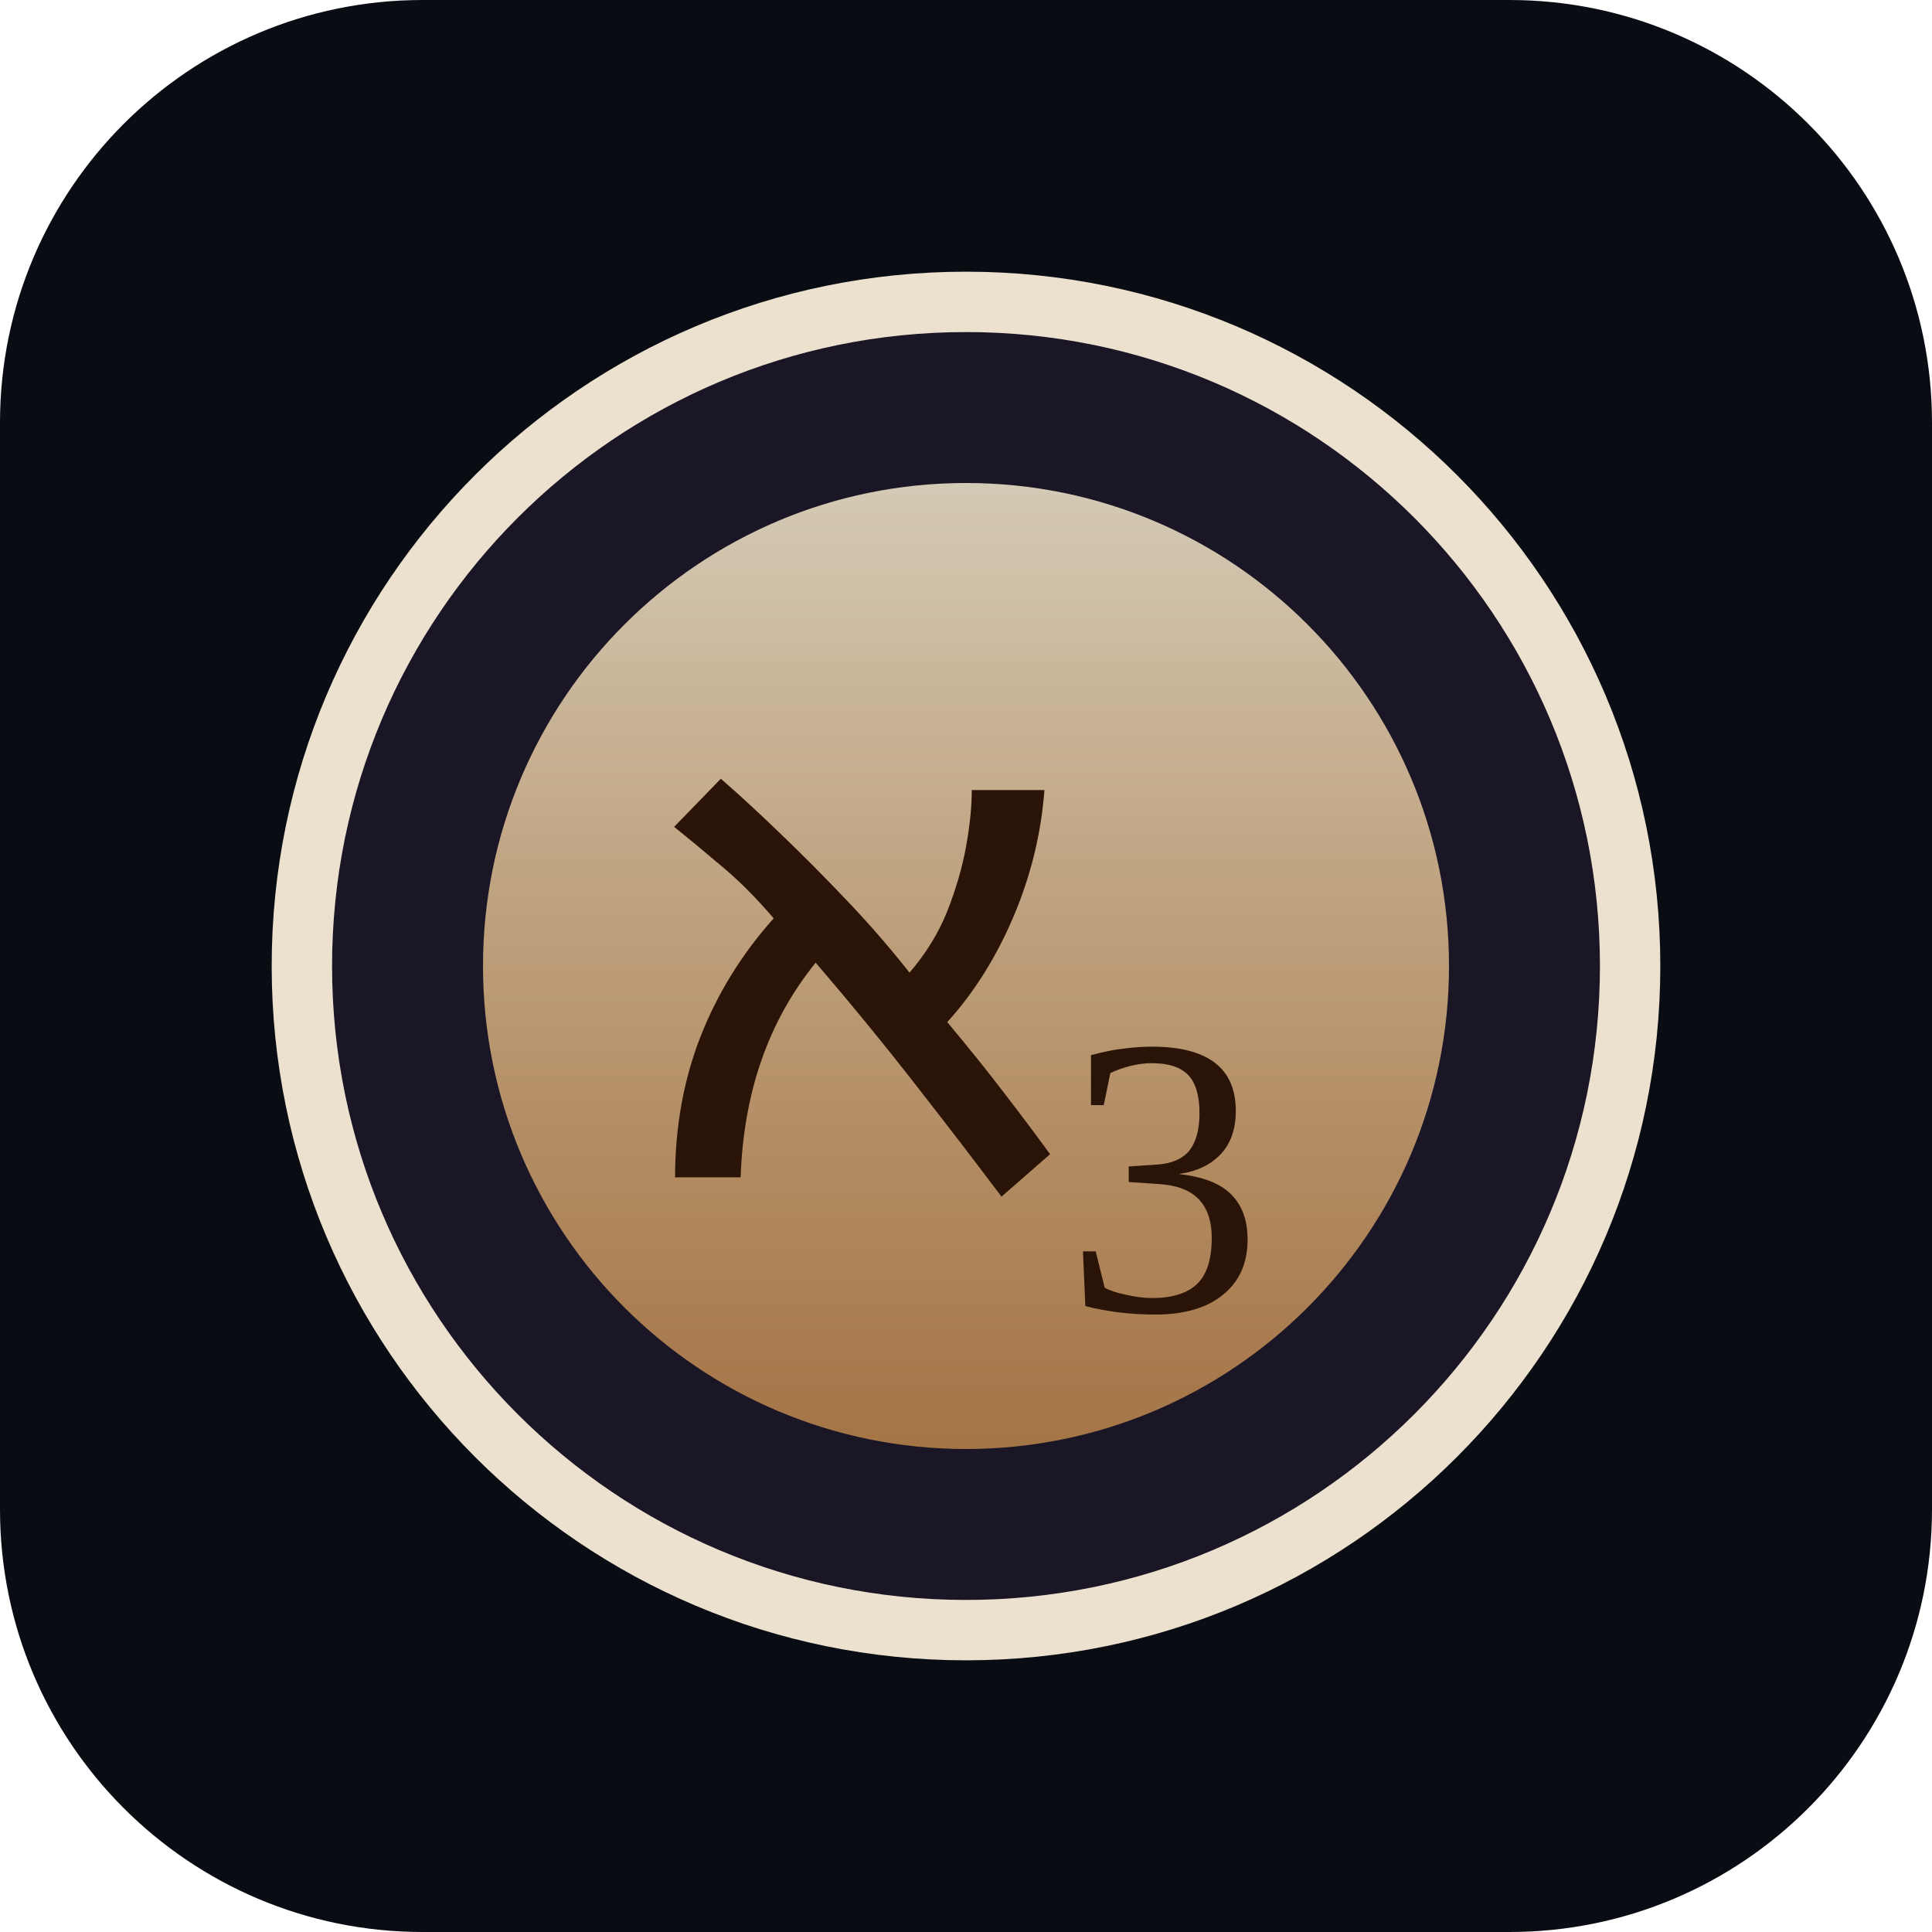
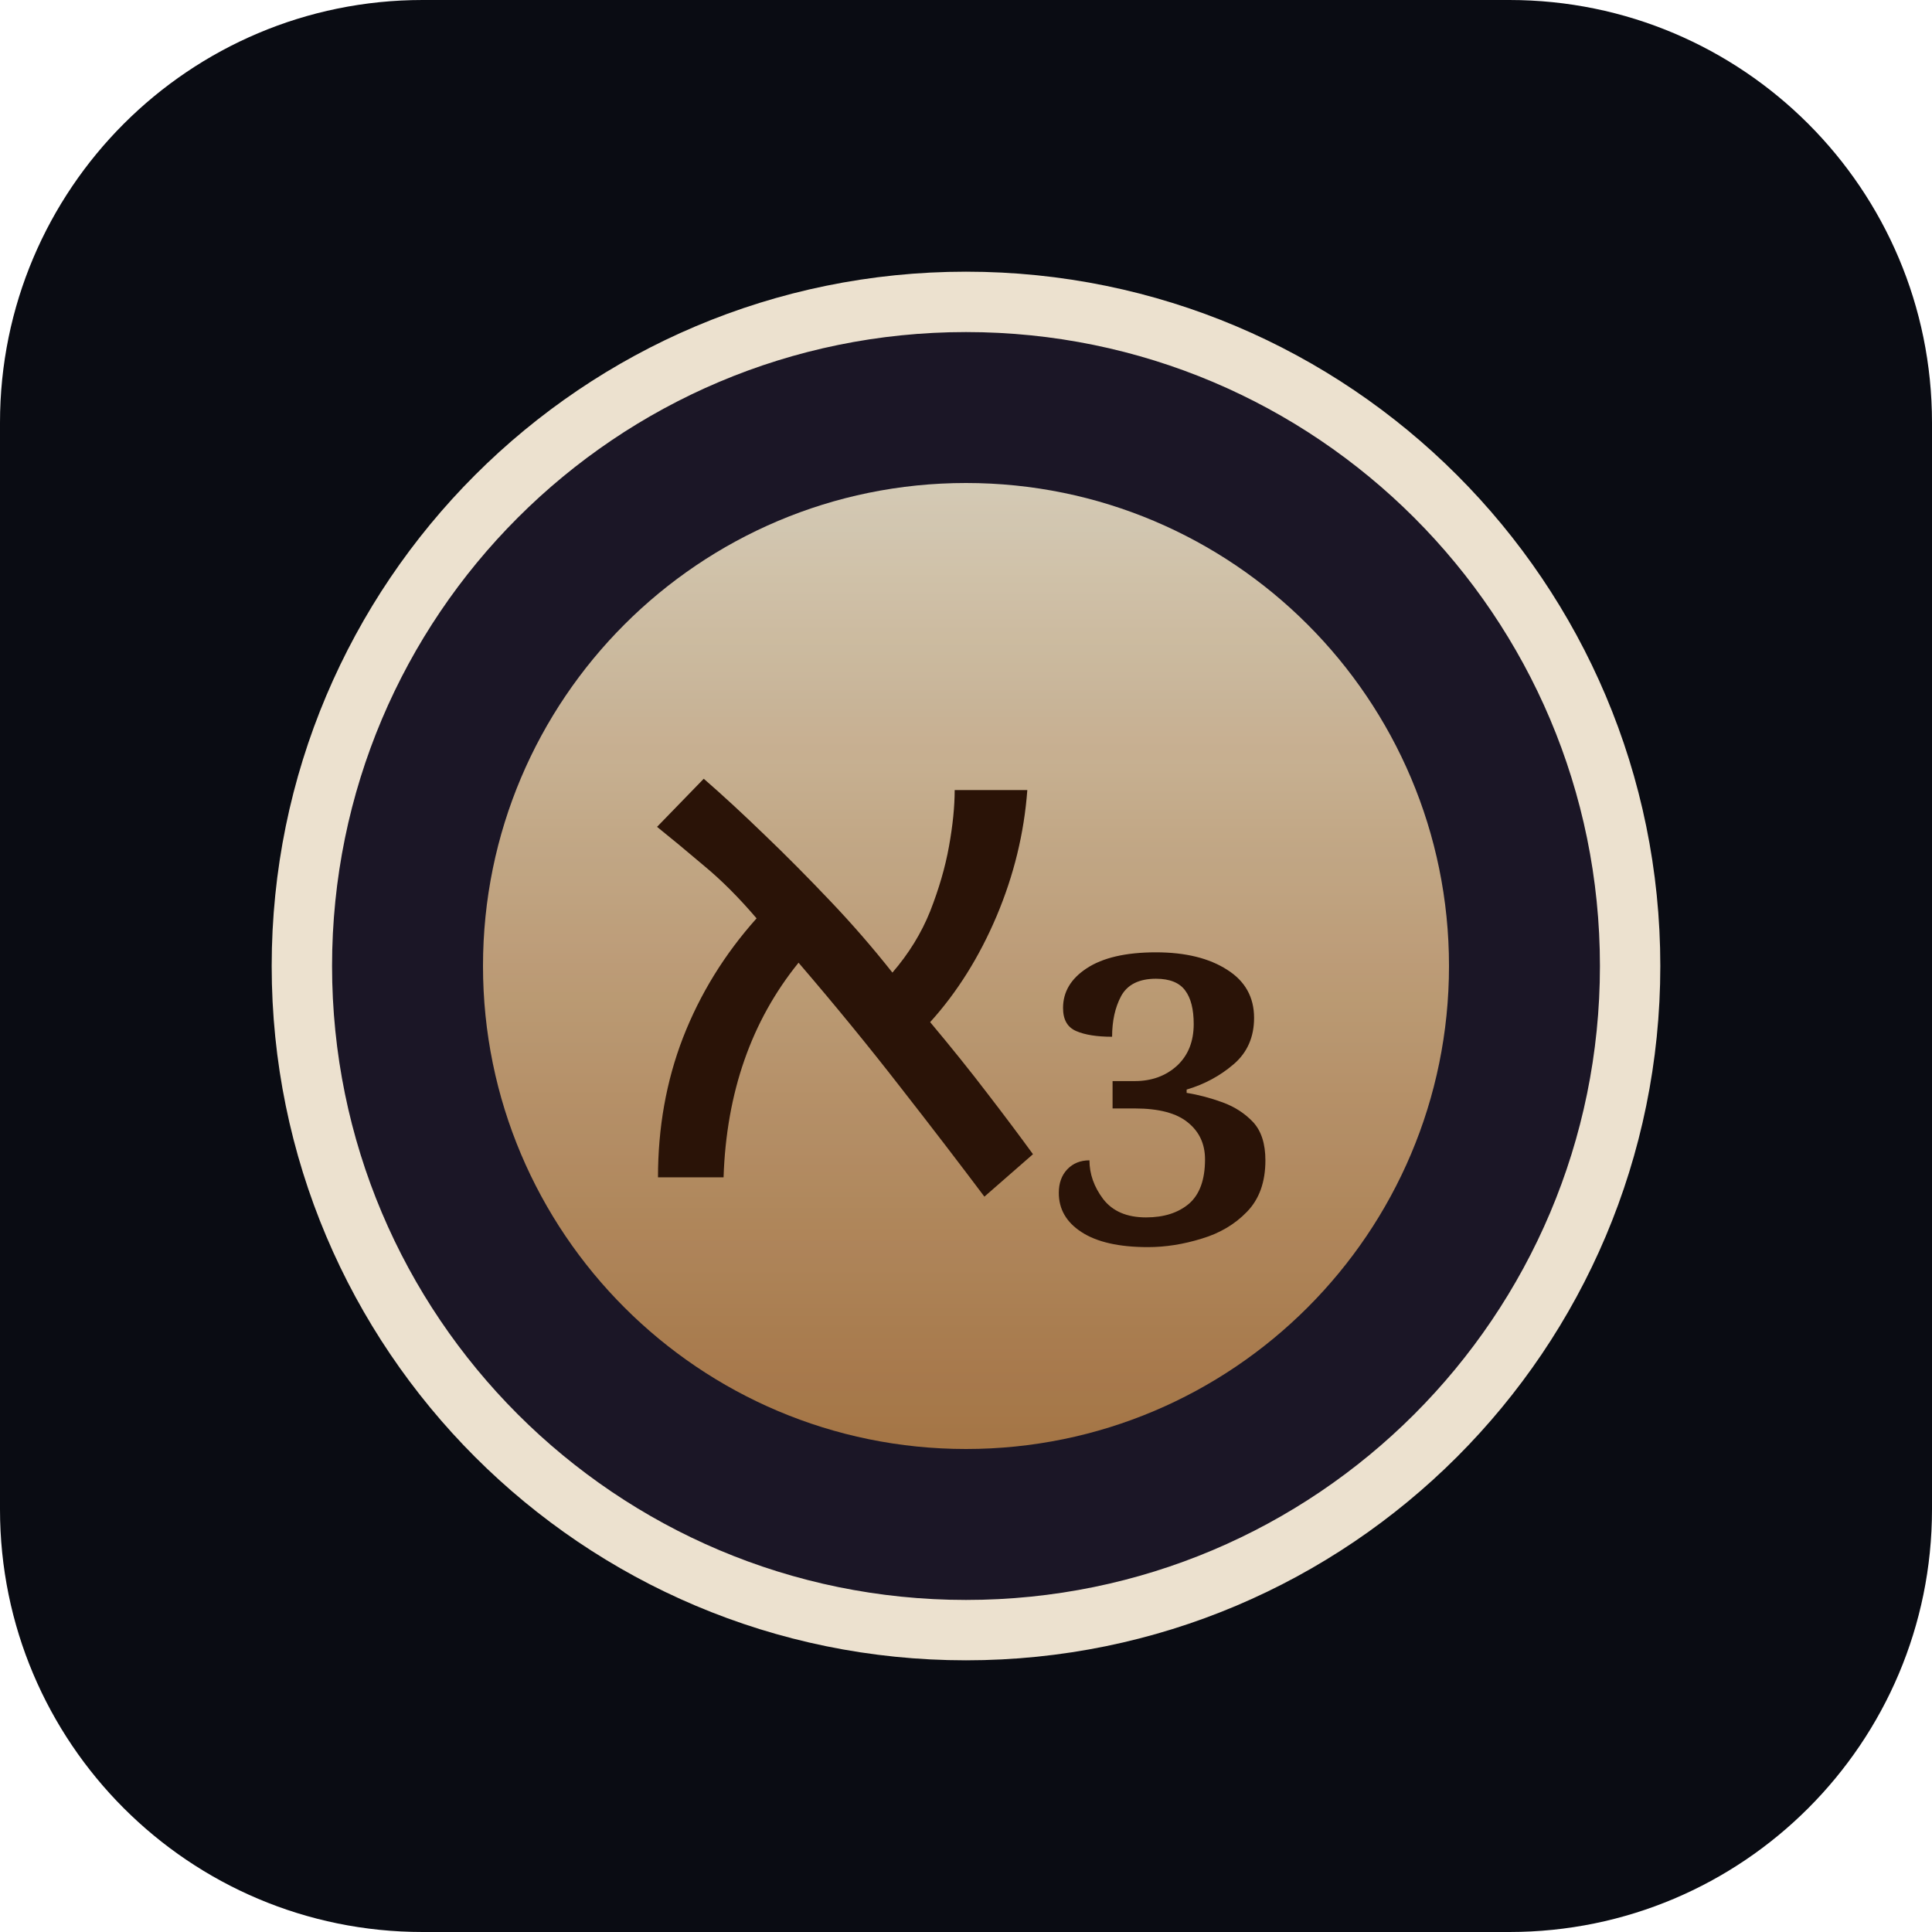
<svg xmlns="http://www.w3.org/2000/svg" viewBox="0 0 64 64">
  <defs>
    <linearGradient id="alephThreeAura" x1="0%" y1="0%" x2="0%" y2="100%">
      <stop offset="0%" stop-color="#fff5d8" stop-opacity="0.88" />
      <stop offset="100%" stop-color="#ffb35a" stop-opacity="0.65" />
    </linearGradient>
  </defs>
  <rect width="64" height="64" rx="14" fill="#0a0c13" />
  <circle cx="32" cy="32" r="22" fill="#1c1728" stroke="#fff3df" stroke-width="2" opacity="0.92" />
  <circle cx="32" cy="32" r="16" fill="url(#alephThreeAura)" opacity="0.92" />
-   <text x="32" y="39" font-family="'Cormorant Garamond', 'Times New Roman', serif" font-size="22" text-anchor="middle" fill="#2a1307">ℵ₃</text>
+   <text x="32" y="39" font-family="'Cormorant Garamond', serif" font-size="22" text-anchor="middle" fill="#2a1307">ℵ₃</text>
</svg>
